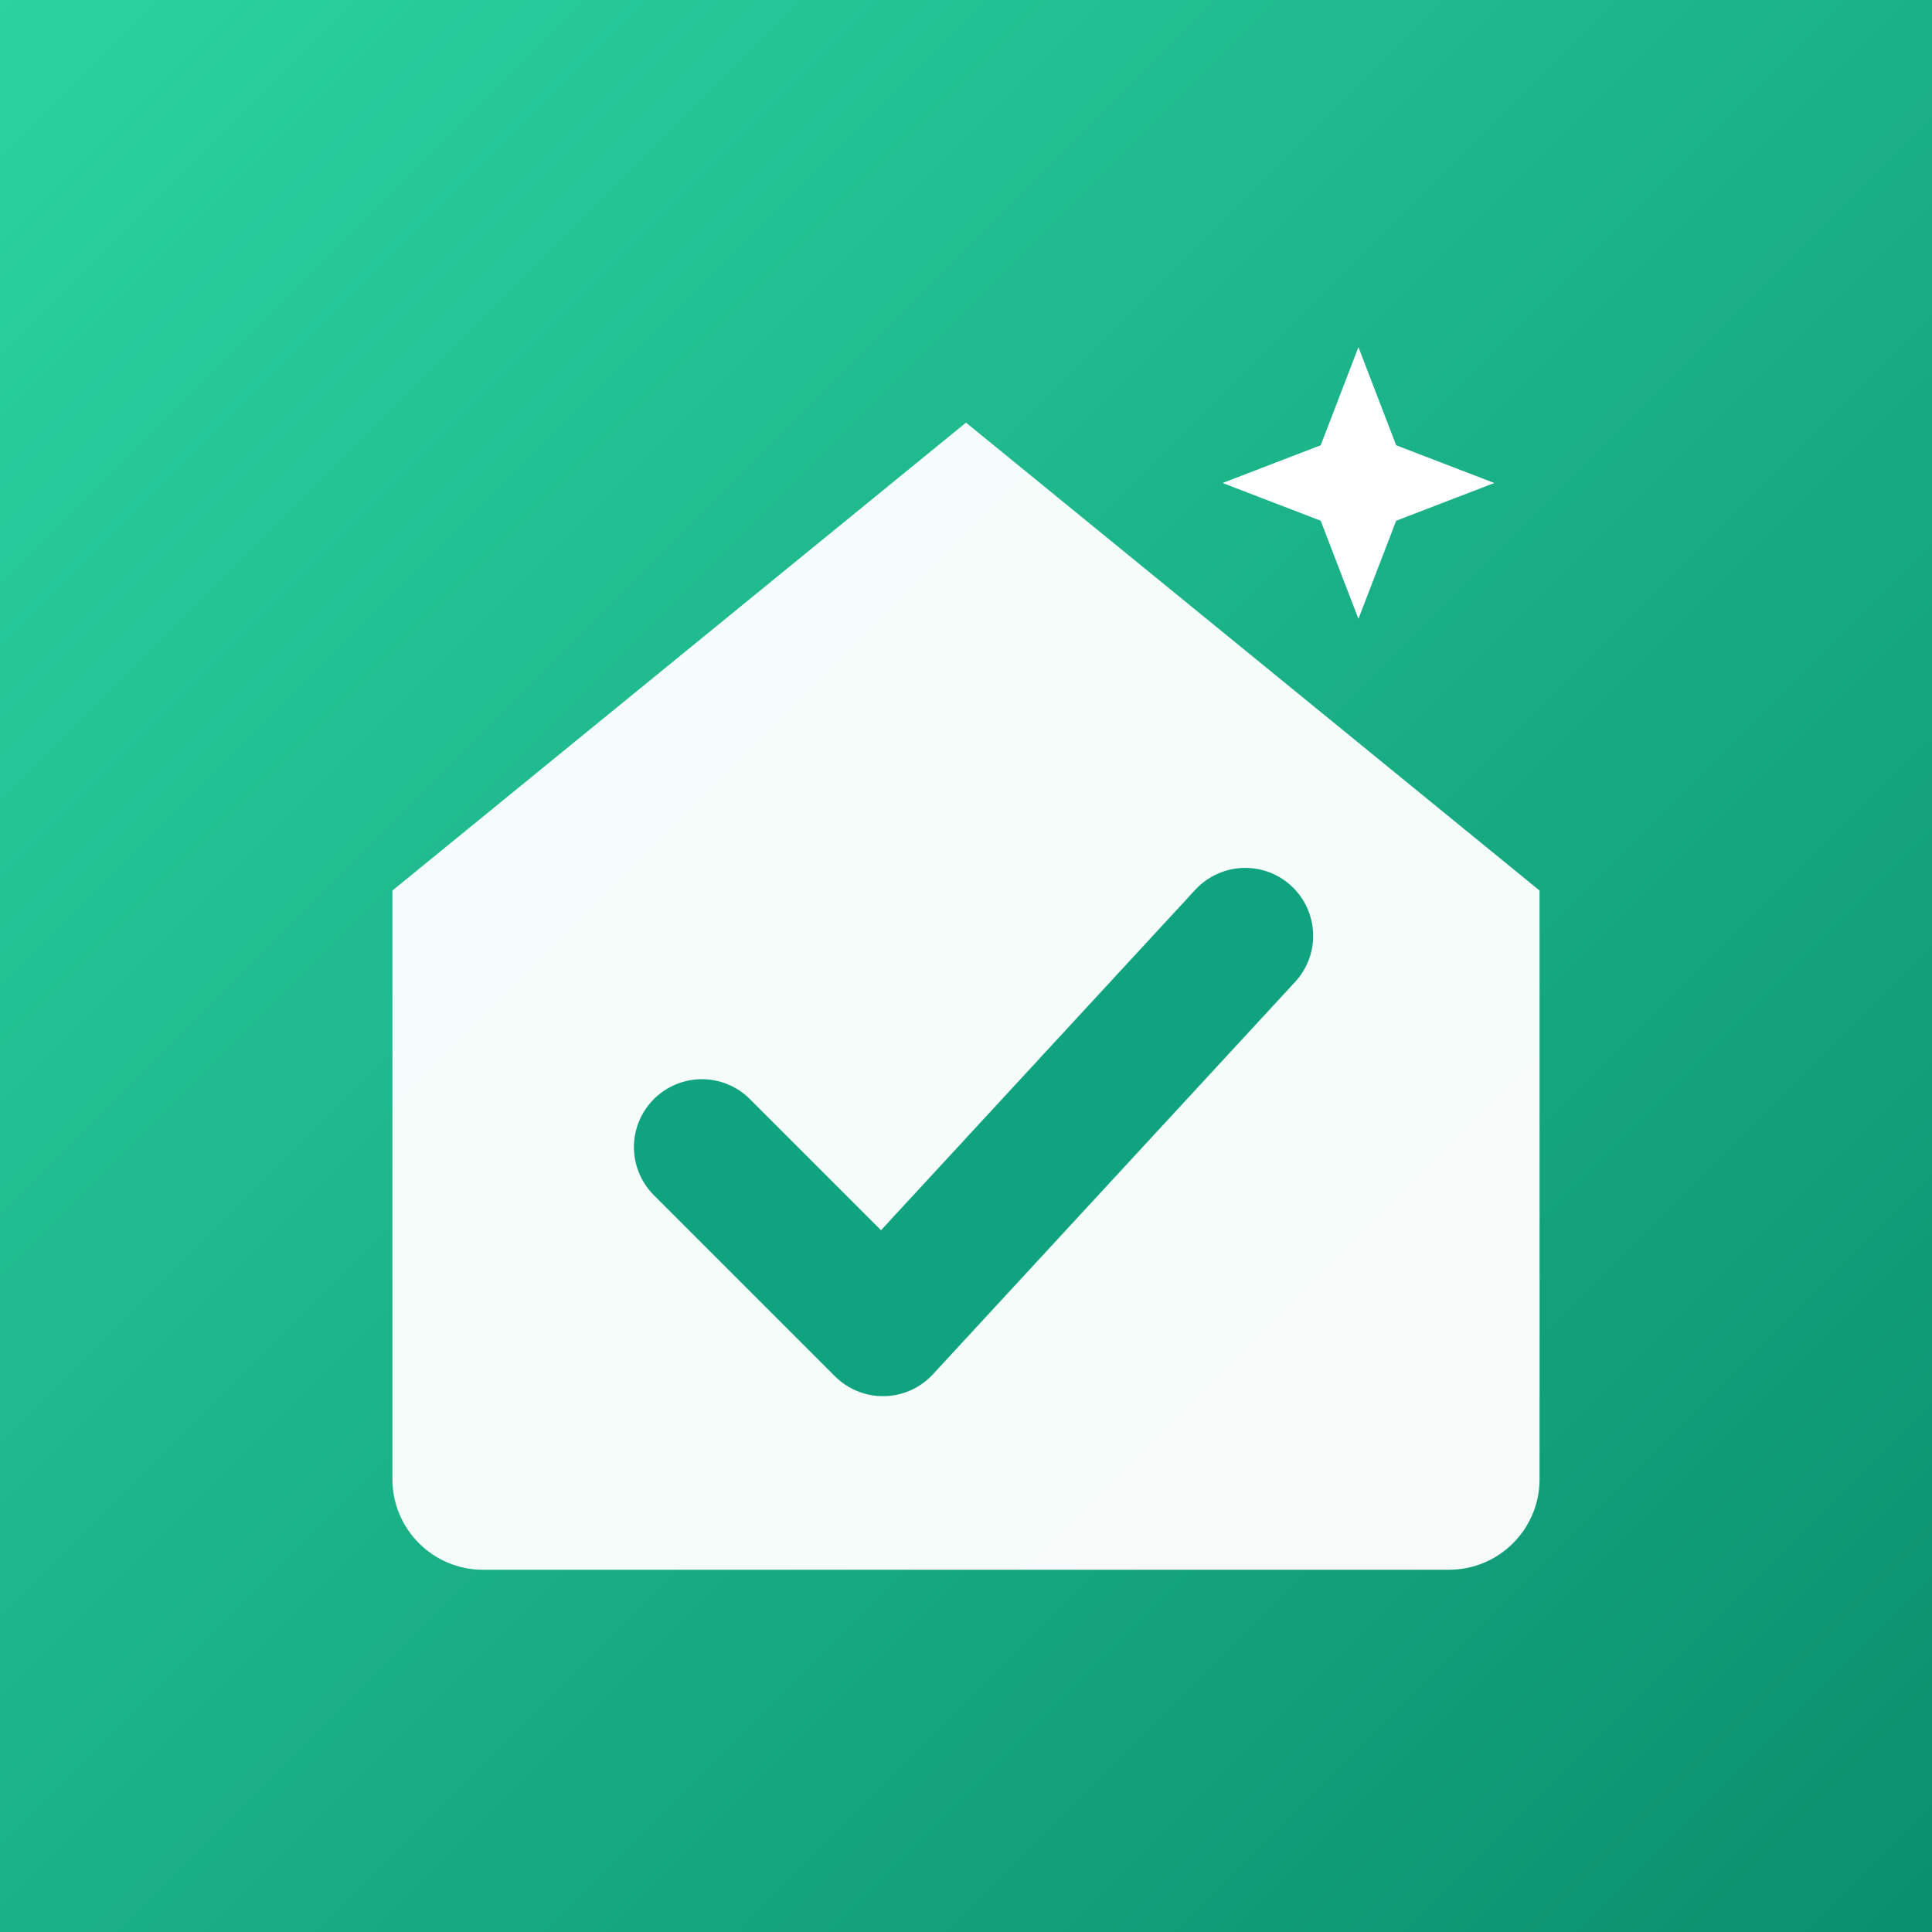
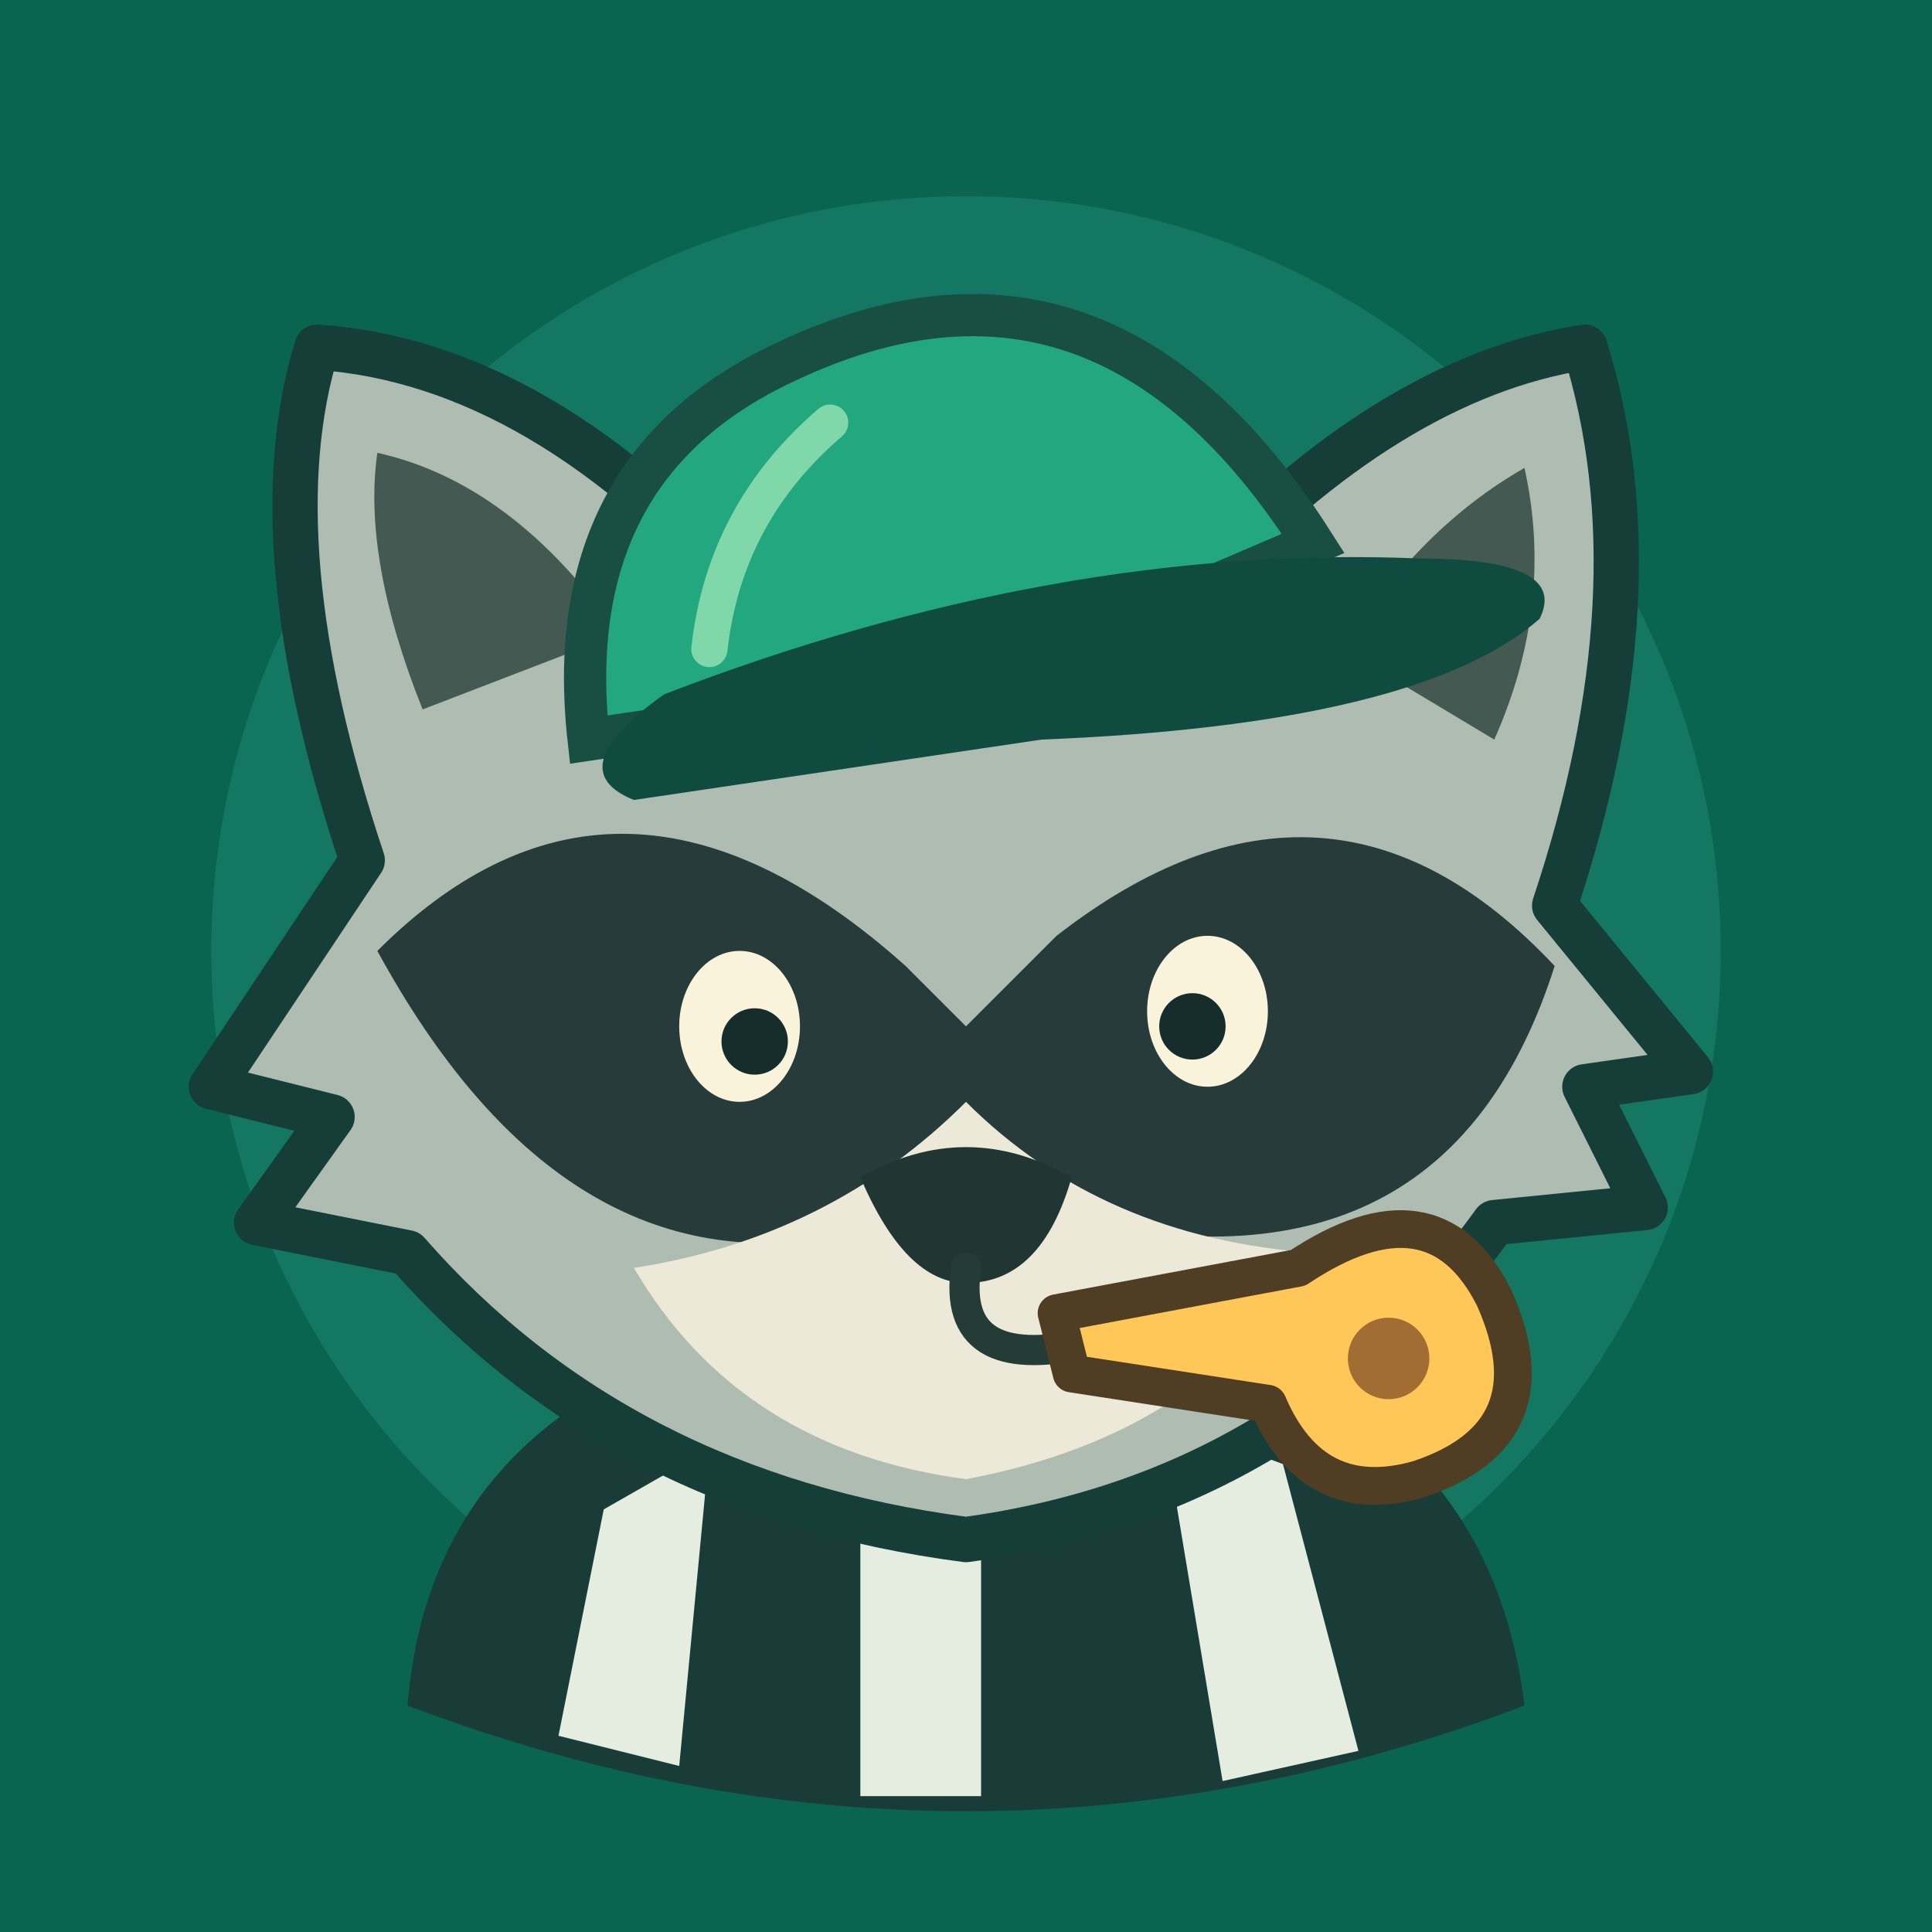
- <svg xmlns="http://www.w3.org/2000/svg" viewBox="0 0 512 512">
-   <defs>
-     <linearGradient id="g" x1="0" y1="0" x2="1" y2="1">
-       <stop offset="0" stop-color="#2BD3A0" />
-       <stop offset="1" stop-color="#0A8F6E" />
-     </linearGradient>
-   </defs>
-   <rect width="512" height="512" fill="url(#g)" />
-   <path d="M256 112 104 236v156a24 24 0 0 0 24 24h256a24 24 0 0 0 24-24V236Z" fill="#fff" opacity=".96" />
-   <path d="m186 304 48 48 96-104" fill="none" stroke="#0FA37F" stroke-width="36" stroke-linecap="round" stroke-linejoin="round" />
-   <path d="M360 92l10 26 26 10-26 10-10 26-10-26-26-10 26-10Z" fill="#fff" />
+ <svg xmlns="http://www.w3.org/2000/svg" viewBox="0 0 128 128">
+   <rect width="128" height="128" fill="#096550" />
+   <circle cx="64" cy="63" r="50" fill="#147761" />
+   <path d="M27 113q2-25 37-27 34 2 37 27-37 14-74 0Z" fill="#193c39" />
+   <path d="m40 100 7-4-2 21-8-2zm17-8h8v27h-8zm20 2 8 3 5 19-9 2Z" fill="#e4ede0" />
+   <path d="M24 57q-7-21-3-34 15 1 29 17 15-7 29-1 13-14 26-16 5 16-2 37l9 11-7 1 4 8-10 1q-13 18-35 21-23-3-37-19l-10-2 5-7-8-2Z" fill="#afbcb1" stroke="#163e39" stroke-width="3" stroke-linejoin="round" />
+   <path d="M28 47q-4-10-3-17 9 2 16 12zm61-4q5-8 12-12 2 9-2 18Z" fill="#455953" />
+   <path d="M25 63q16-16 35 1l4 4 6-6q18-14 33 2-7 22-31 17l-8-6-9 7q-18 3-30-19Z" fill="#273b3a" />
+   <g fill="#faf3db">
+     <ellipse cx="49" cy="68" rx="4" ry="5" />
+     <ellipse cx="80" cy="67" rx="4" ry="5" />
+   </g>
+   <g fill="#172d2c">
+     <circle cx="50" cy="69" r="2.2" />
+     <circle cx="79" cy="68" r="2.2" />
+   </g>
+   <path d="M42 84q13-2 22-11 9 9 23 10-7 12-23 15-15-2-22-14Z" fill="#ece9d8" />
+   <path d="M57 78q7-4 14 0-2 7-7 7-4 0-7-7Z" fill="#213533" />
+   <path d="M64 84q-1 7 8 5" fill="none" stroke="#253c36" stroke-width="2" stroke-linecap="round" />
+   <path d="m70 87 16-3q9-6 13 2 4 9-5 12-7 2-10-5l-13-2Z" fill="#ffc758" stroke="#503e24" stroke-width="2.5" stroke-linejoin="round" />
+   <circle cx="92" cy="90" r="2.7" fill="#a16d32" />
+   <path d="M39 49q-2-18 13-25 21-10 35 12l-21 9Z" fill="#23a77f" stroke="#194f42" stroke-width="2.8" />
+   <path d="M44 46q26-10 50-9 10 0 8 4-8 7-33 8l-27 4q-5-2 2-7Z" fill="#104b40" />
+   <path d="M55 28q-7 6-8 15" fill="none" stroke="#80d7aa" stroke-width="2.4" stroke-linecap="round" />
</svg>
